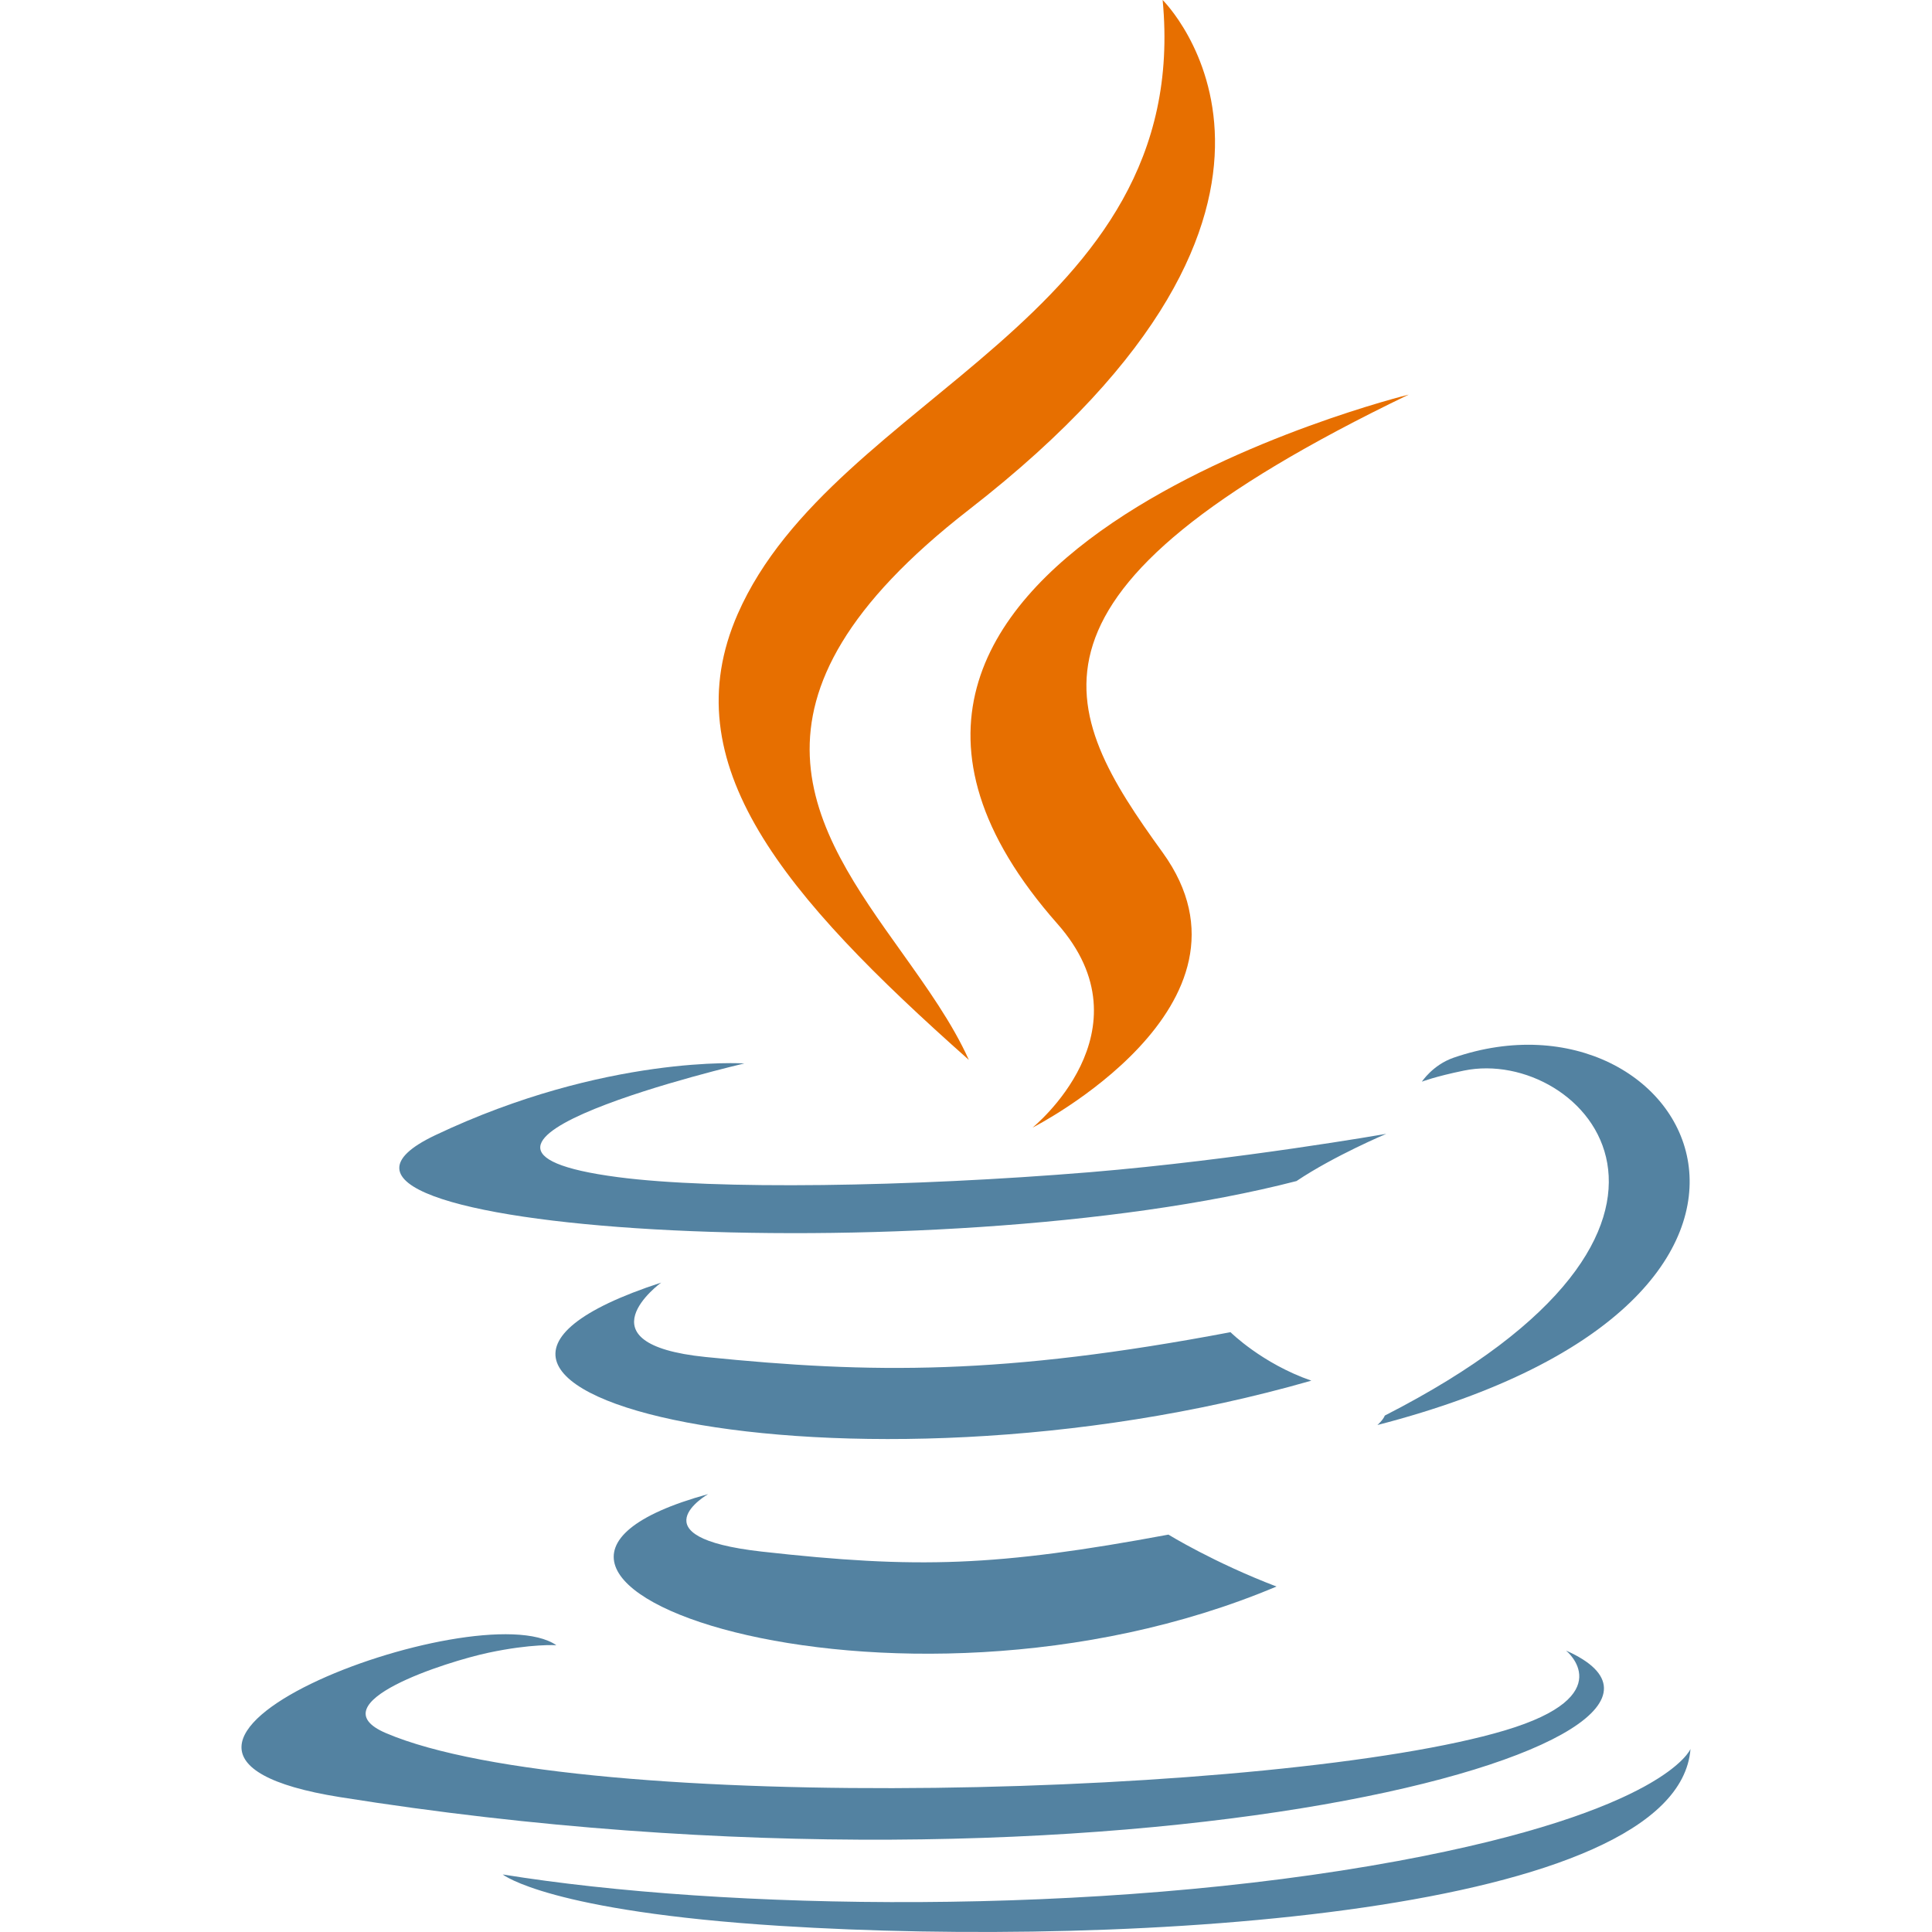
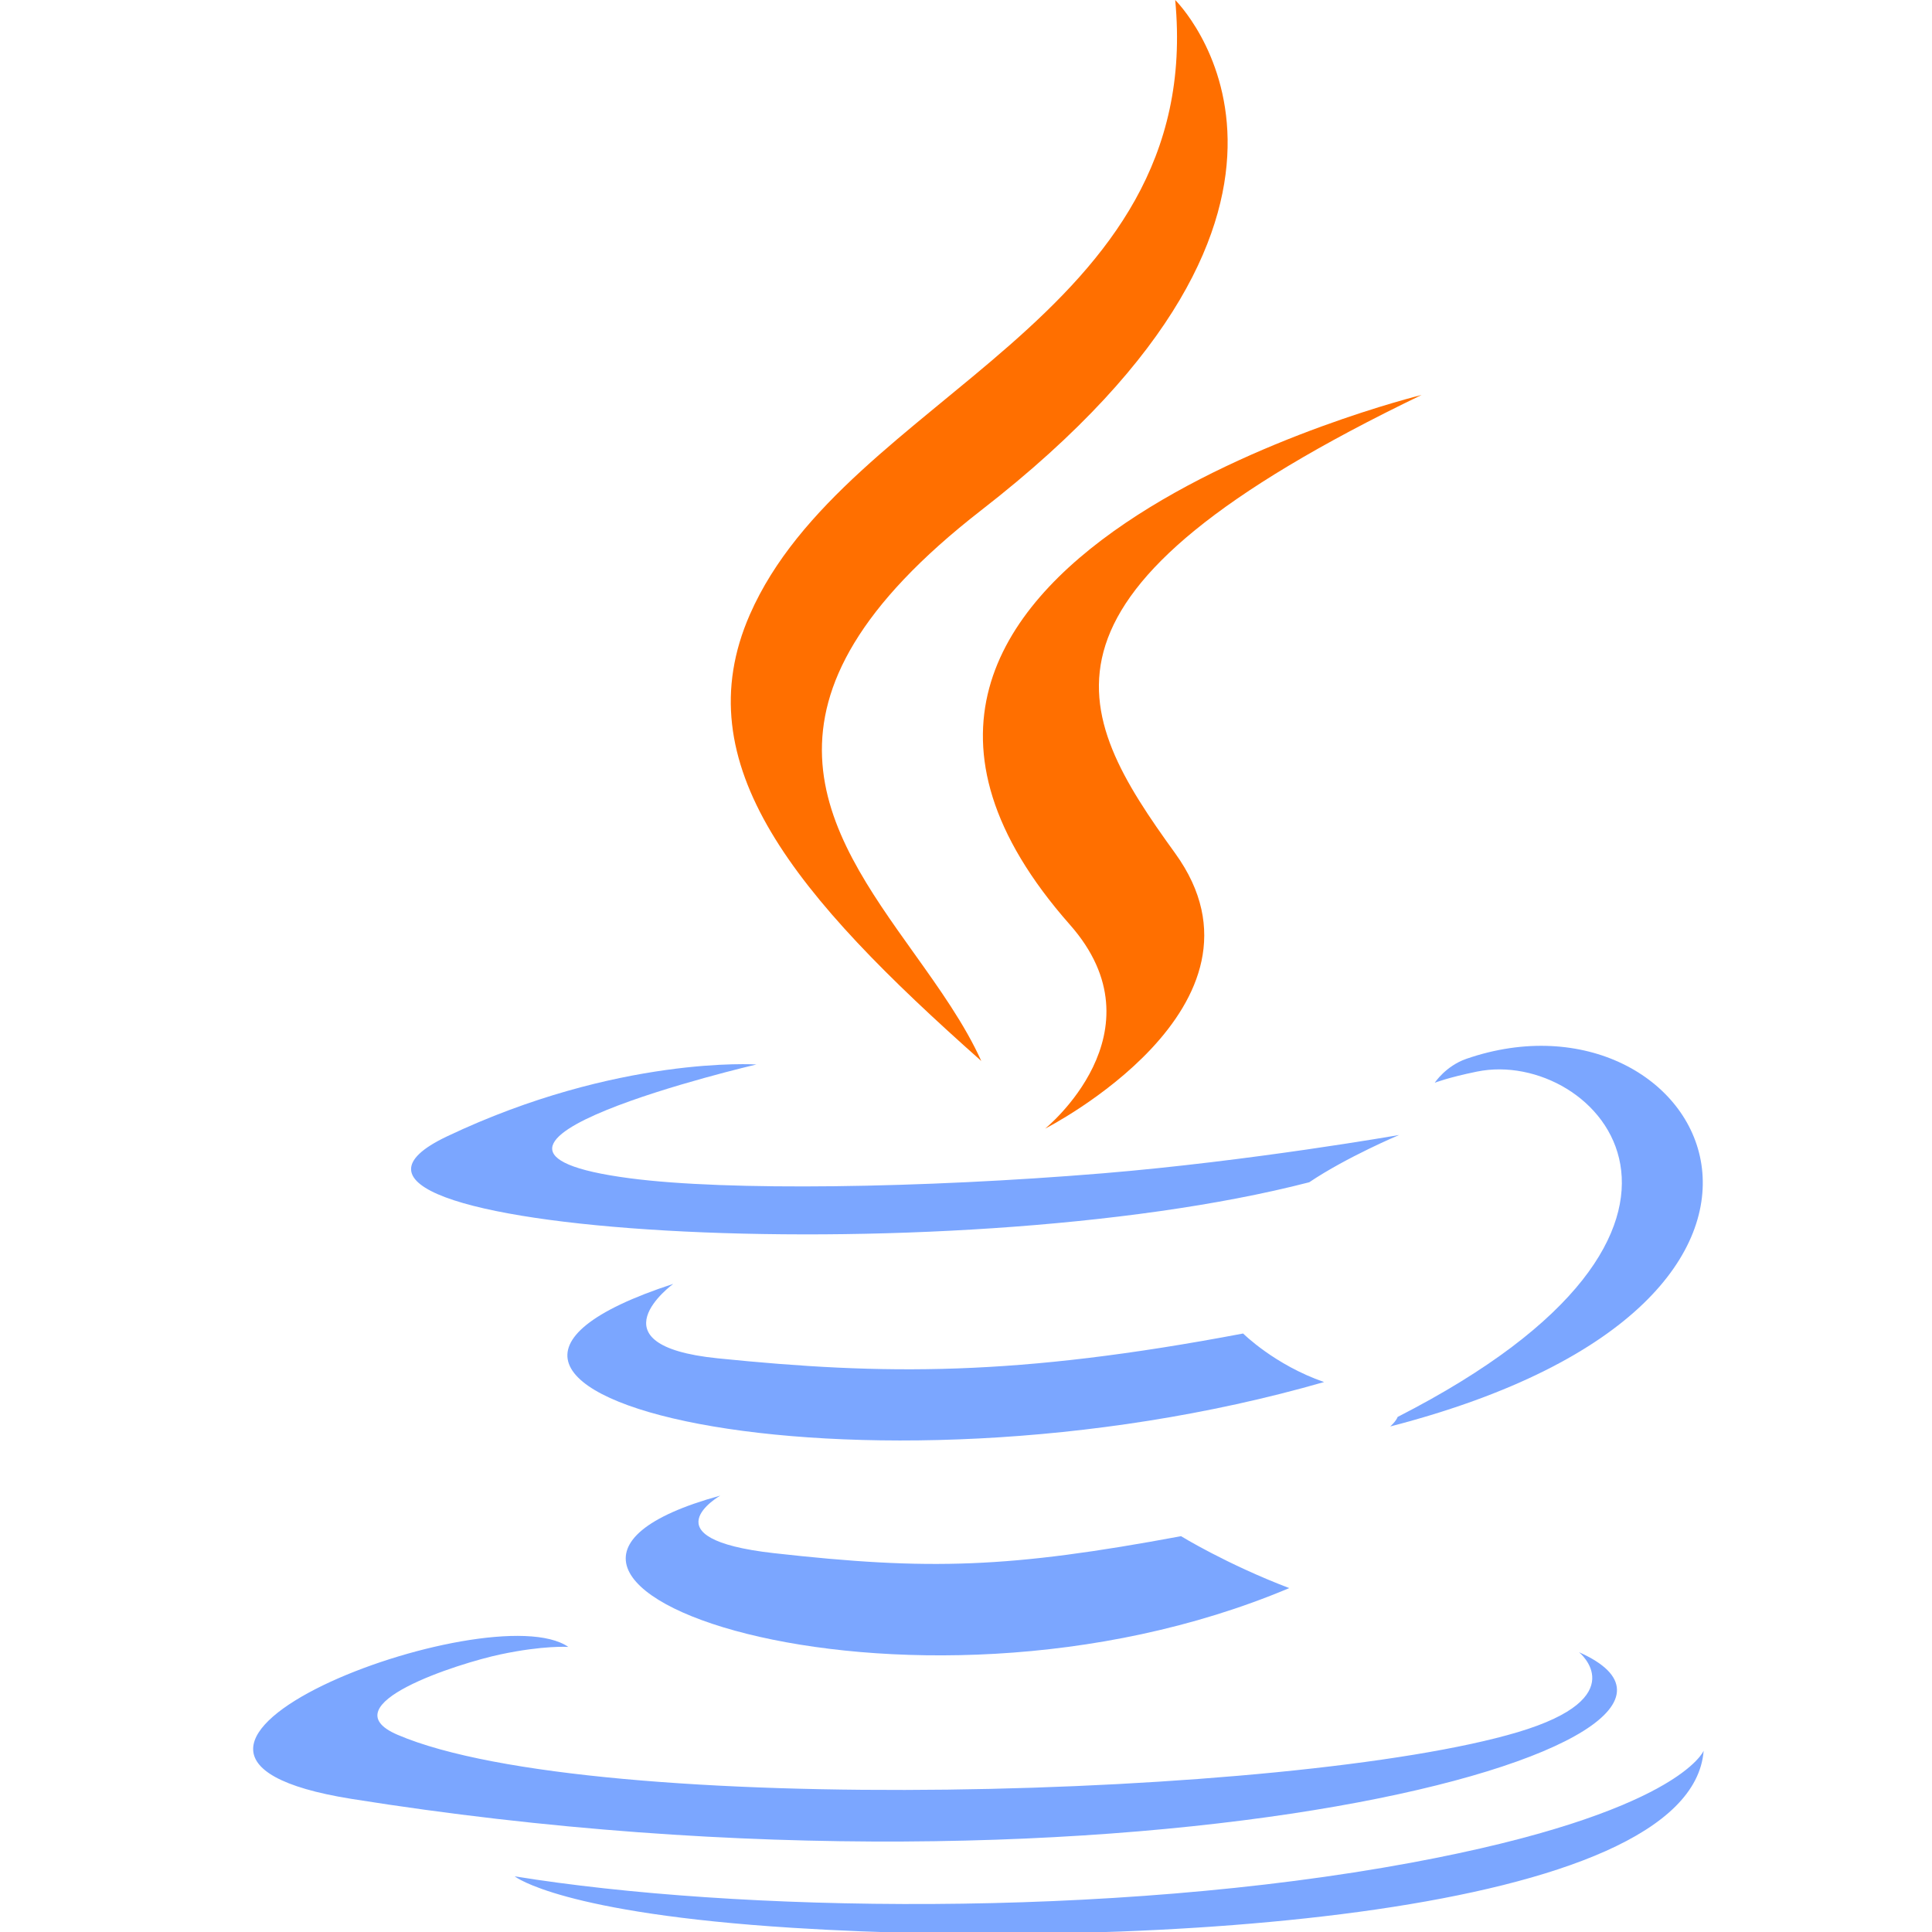
- <svg xmlns="http://www.w3.org/2000/svg" width="800px" height="800px" viewBox="0 0 32 32" fill="none">
-   <path d="M16.05 8.441C22.638 3.326 19.257 0 19.257 0C19.76 5.287 13.813 6.536 12.219 10.169C11.131 12.649 12.964 14.819 16.047 17.555C15.775 16.949 15.354 16.361 14.929 15.764C13.477 13.731 11.964 11.613 16.05 8.441Z" fill="#E76F00" />
-   <path d="M17.102 18.677C17.102 18.677 19.084 17.078 17.514 15.301C12.193 9.272 23.333 6.536 23.333 6.536C16.532 9.812 17.547 11.757 19.257 14.12C21.087 16.654 17.102 18.677 17.102 18.677Z" fill="#E76F00" />
-   <path d="M22.937 23.446C29.042 20.326 26.22 17.328 24.249 17.732C23.766 17.831 23.551 17.916 23.551 17.916C23.551 17.916 23.73 17.64 24.073 17.52C27.971 16.173 30.968 21.495 22.814 23.603C22.814 23.603 22.909 23.52 22.937 23.446Z" fill="#5382A1" />
-   <path d="M10.233 19.497C6.413 18.995 12.328 17.614 12.328 17.614C12.328 17.614 10.031 17.462 7.206 18.804C3.866 20.393 15.468 21.116 21.474 19.562C22.098 19.143 22.961 18.78 22.961 18.78C22.961 18.78 20.504 19.211 18.056 19.415C15.061 19.661 11.846 19.709 10.233 19.497Z" fill="#5382A1" />
-   <path d="M11.686 22.476C9.556 22.259 10.951 21.244 10.951 21.244C5.439 23.043 14.018 25.083 21.72 22.868C20.901 22.584 20.381 22.065 20.381 22.065C16.616 22.778 14.441 22.755 11.686 22.476Z" fill="#5382A1" />
-   <path d="M12.614 25.699C10.486 25.459 11.729 24.747 11.729 24.747C6.726 26.122 14.773 28.962 21.143 26.278C20.1 25.879 19.353 25.418 19.353 25.418C16.511 25.947 15.193 25.988 12.614 25.699Z" fill="#5382A1" />
-   <path d="M25.939 27.339C25.939 27.339 26.859 28.084 24.925 28.661C21.248 29.757 9.621 30.087 6.391 28.705C5.23 28.208 7.407 27.519 8.092 27.374C8.806 27.222 9.215 27.25 9.215 27.25C7.923 26.356 0.868 29.007 5.631 29.766C18.619 31.837 29.308 28.833 25.939 27.339Z" fill="#5382A1" />
-   <path d="M28 28.968C27.787 31.695 18.788 32.268 12.927 31.899C9.104 31.658 8.338 31.056 8.327 31.047C11.986 31.64 18.155 31.748 23.157 30.823C27.59 30.002 28 28.968 28 28.968Z" fill="#5382A1" />
+ <svg xmlns="http://www.w3.org/2000/svg" width="800px" height="800px" viewBox="0 0 32 32" fill="none" version="1.1" id="svg8">
+   <defs id="defs8">
+     <linearGradient id="swatch9">
+       <stop style="stop-color:#00ffff;stop-opacity:1;" offset="0" id="stop9" />
+     </linearGradient>
+   </defs>
+   <path d="M 16.255,8.449 C 22.85,3.329 19.465,0 19.465,0 c 0.504,5.293 -5.449,6.542 -7.045,10.179 -1.089,2.482 0.746,4.655 3.833,7.394 -0.273,-0.607 -0.694,-1.196 -1.12,-1.793 -1.453,-2.035 -2.967,-4.155 1.122,-7.331 z" fill="#e76f00" id="path1" style="stroke:none;stroke-width:1.251;stroke-linecap:round;stroke-linejoin:round;stroke-miterlimit:5;stroke-dasharray:none;stroke-opacity:1;paint-order:markers stroke fill;fill:#ff6f00;fill-opacity:1" />
+   <path d="m 17.308,18.696 c 0,0 1.984,-1.601 0.413,-3.38 -5.326,-6.035 5.825,-8.774 5.825,-8.774 -6.809,3.28 -5.792,5.227 -4.081,7.592 1.832,2.536 -2.157,4.561 -2.157,4.561 z" fill="#e76f00" id="path2" style="stroke:none;stroke-width:1.251;stroke-linecap:round;stroke-linejoin:round;stroke-miterlimit:5;stroke-dasharray:none;stroke-opacity:1;paint-order:markers stroke fill;fill:#ff6f00;fill-opacity:1" />
+   <path d="m 23.149,23.469 c 6.112,-3.123 3.286,-6.124 1.314,-5.72 -0.484,0.099 -0.699,0.185 -0.699,0.185 0,0 0.179,-0.276 0.522,-0.396 3.902,-1.349 6.903,3.978 -1.26,6.089 0,9.9e-5 0.095,-0.083 0.123,-0.157 z" fill="#5382a1" id="path3" style="stroke:none;stroke-width:1.251;stroke-linecap:round;stroke-linejoin:round;stroke-miterlimit:5;stroke-dasharray:none;stroke-opacity:1;paint-order:markers stroke fill;fill:#7ba6ff;fill-opacity:1" />
+   <path d="m 10.432,19.516 c -3.824,-0.502 2.097,-1.885 2.097,-1.885 0,0 -2.299,-0.152 -5.127,1.192 -3.344,1.59 8.271,2.314 14.283,0.759 0.625,-0.42 1.489,-0.783 1.489,-0.783 0,0 -2.46,0.432 -4.91,0.635 -2.998,0.247 -6.217,0.295 -7.831,0.082 z" fill="#5382a1" id="path4" style="stroke:none;stroke-width:1.251;stroke-linecap:round;stroke-linejoin:round;stroke-miterlimit:5;stroke-dasharray:none;stroke-opacity:1;paint-order:markers stroke fill;fill:#7ba6ff;fill-opacity:1" />
+   <path d="m 11.887,22.498 c -2.132,-0.217 -0.736,-1.233 -0.736,-1.233 -5.518,1.801 3.07,3.843 10.78,1.626 -0.82,-0.284 -1.341,-0.804 -1.341,-0.804 -3.768,0.714 -5.946,0.691 -8.703,0.411 z" fill="#5382a1" id="path5" style="stroke:none;stroke-width:1.251;stroke-linecap:round;stroke-linejoin:round;stroke-miterlimit:5;stroke-dasharray:none;stroke-opacity:1;paint-order:markers stroke fill;fill:#7ba6ff;fill-opacity:1" />
+   <path d="m 12.816,25.725 c -2.131,-0.241 -0.886,-0.953 -0.886,-0.953 -5.009,1.376 3.047,4.219 9.424,1.532 -1.044,-0.399 -1.792,-0.86 -1.792,-0.86 -2.845,0.529 -4.164,0.571 -6.745,0.281 z" fill="#5382a1" id="path6" style="stroke:none;stroke-width:1.251;stroke-linecap:round;stroke-linejoin:round;stroke-miterlimit:5;stroke-dasharray:none;stroke-opacity:1;paint-order:markers stroke fill;fill:#7ba6ff;fill-opacity:1" />
+   <path d="m 26.154,27.366 c 0,0 0.921,0.746 -1.015,1.324 -3.681,1.096 -15.32,1.428 -18.553,0.044 -1.162,-0.497 1.017,-1.187 1.703,-1.332 0.715,-0.152 1.124,-0.124 1.124,-0.124 C 8.12,26.382 1.058,29.036 5.826,29.796 18.827,31.869 29.527,28.862 26.154,27.366 Z" fill="#5382a1" id="path7" style="stroke:none;stroke-width:1.251;stroke-linecap:round;stroke-linejoin:round;stroke-miterlimit:5;stroke-dasharray:none;stroke-opacity:1;paint-order:markers stroke fill;fill:#7ba6ff;fill-opacity:1" />
+   <path d="m 28.218,28.997 c -0.213,2.73 -9.222,3.304 -15.088,2.934 -3.827,-0.241 -4.594,-0.844 -4.605,-0.853 3.663,0.594 9.838,0.702 14.845,-0.225 4.438,-0.822 4.848,-1.856 4.848,-1.856 z" fill="#5382a1" id="path8" style="stroke:none;stroke-width:1.251;stroke-linecap:round;stroke-linejoin:round;stroke-miterlimit:5;stroke-dasharray:none;stroke-opacity:1;paint-order:markers stroke fill;fill:#7ba6ff;fill-opacity:1" />
</svg>
